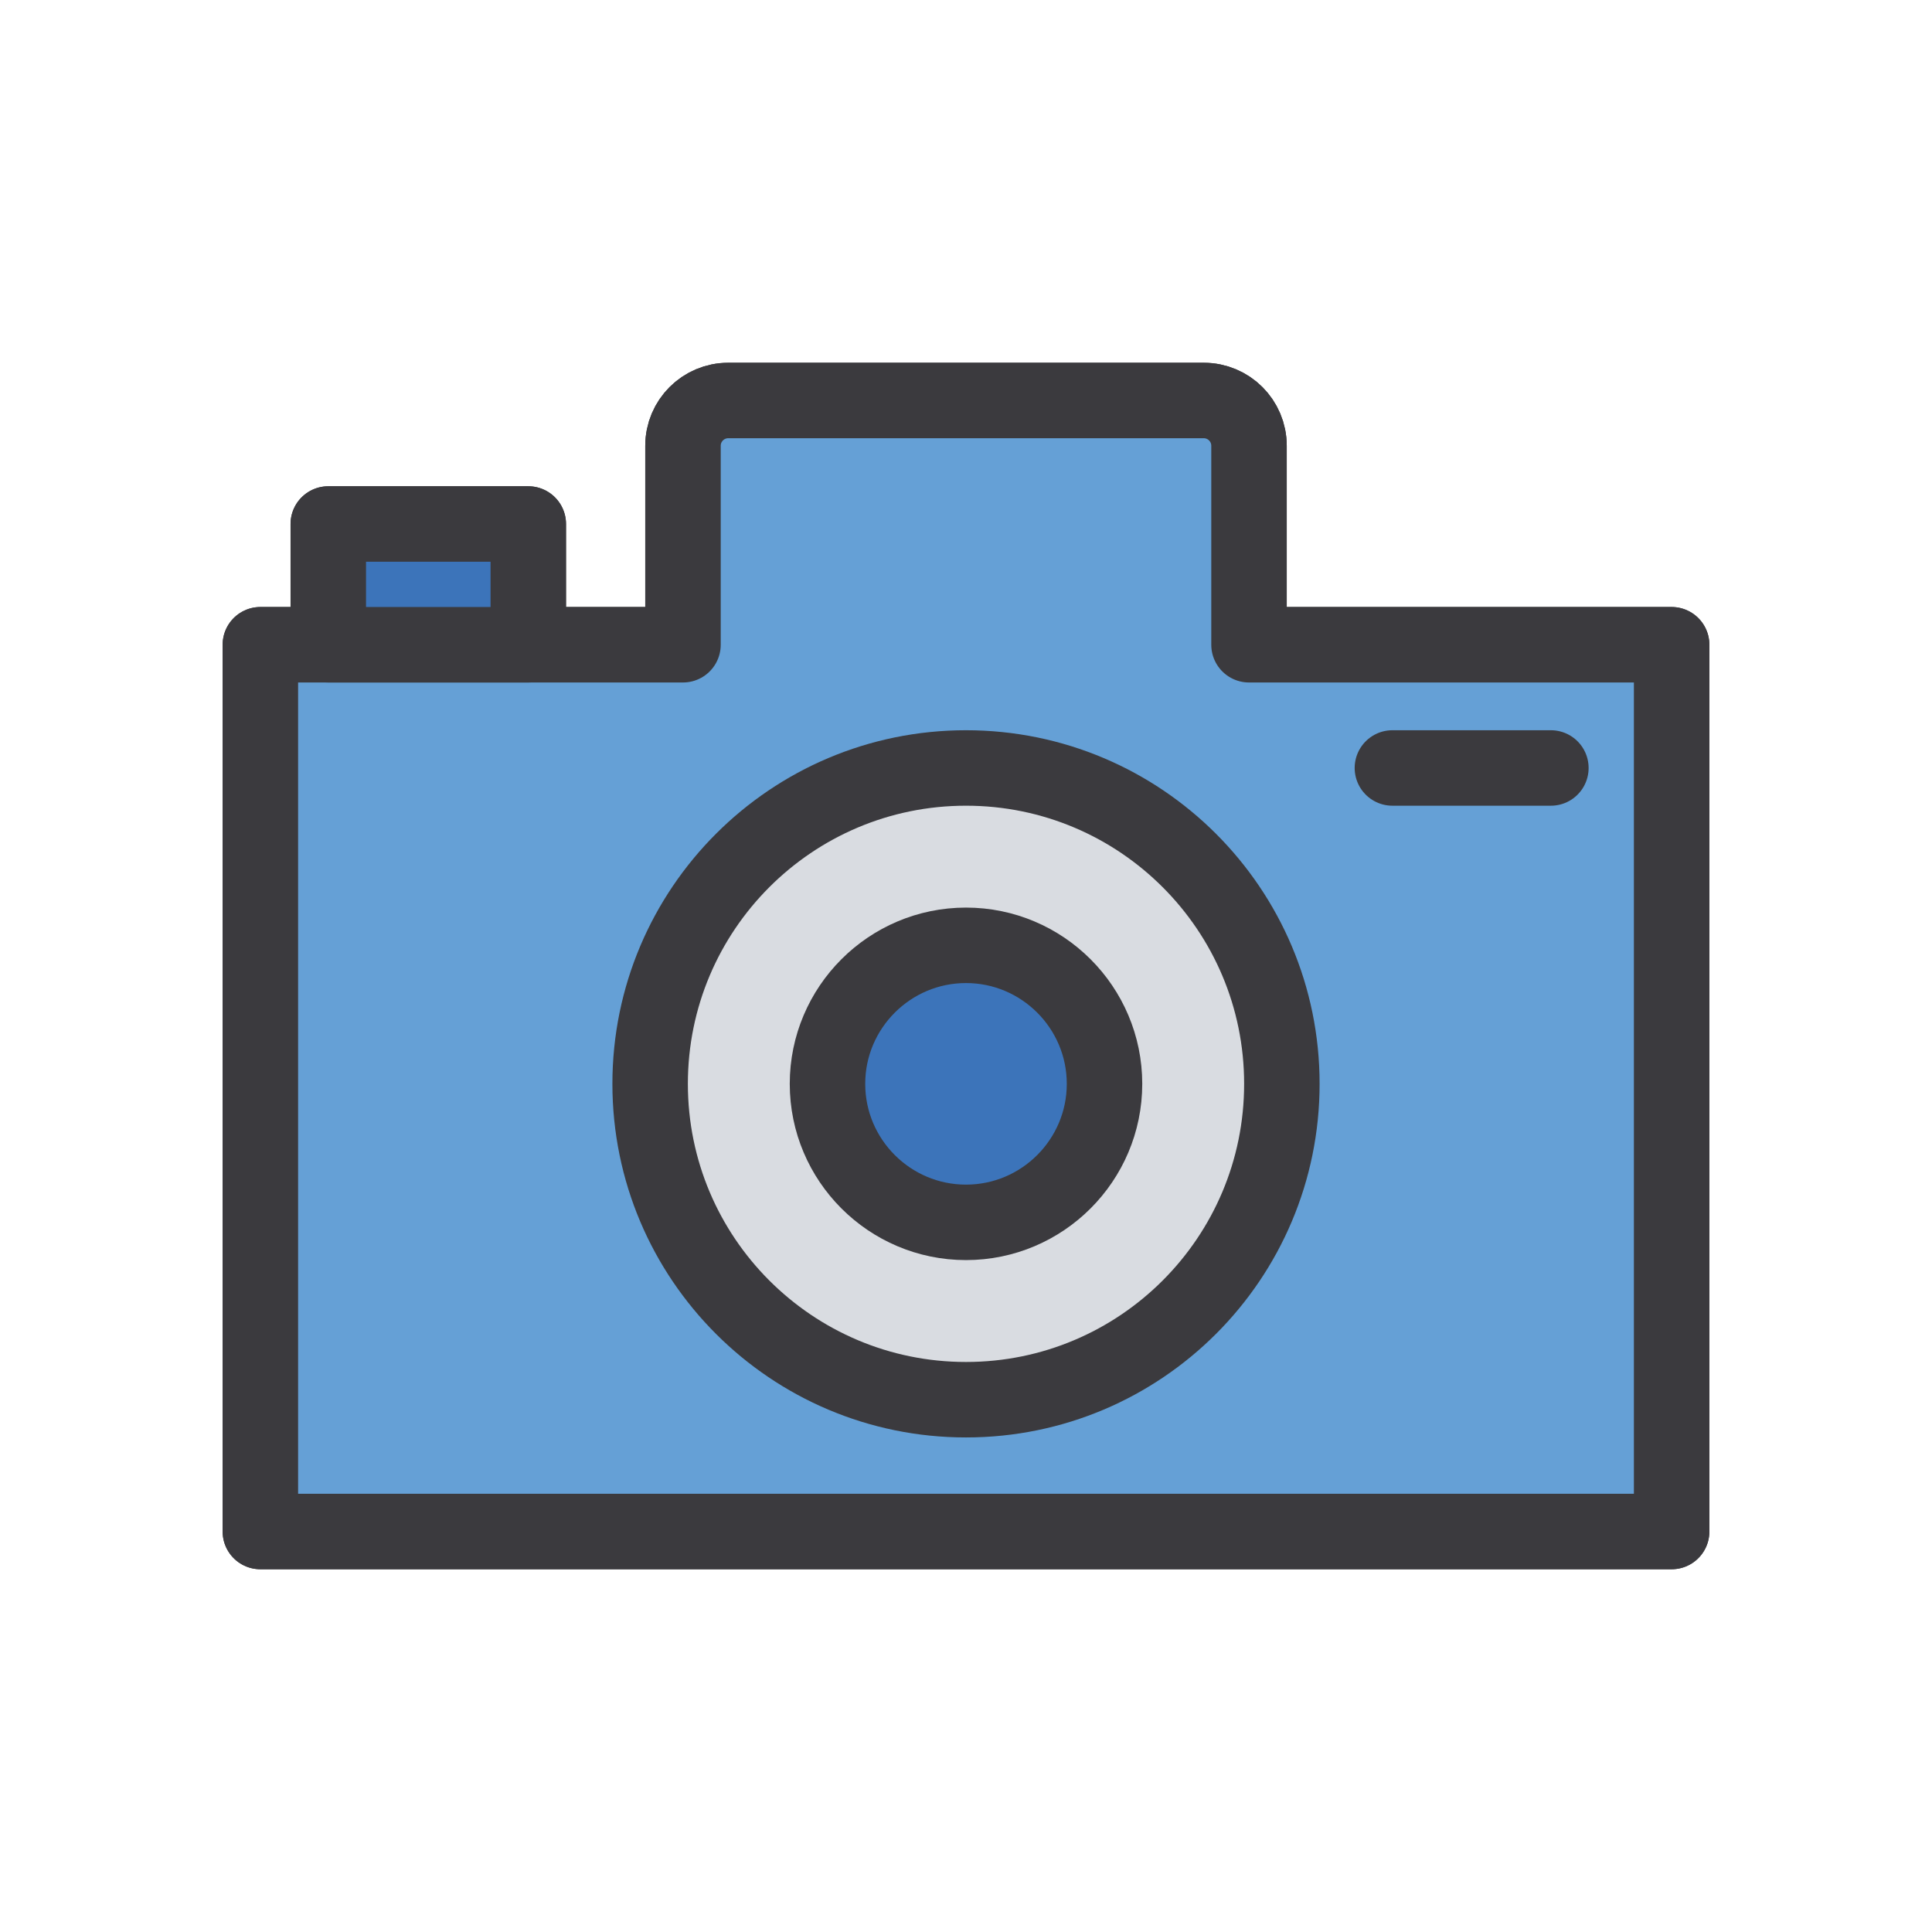
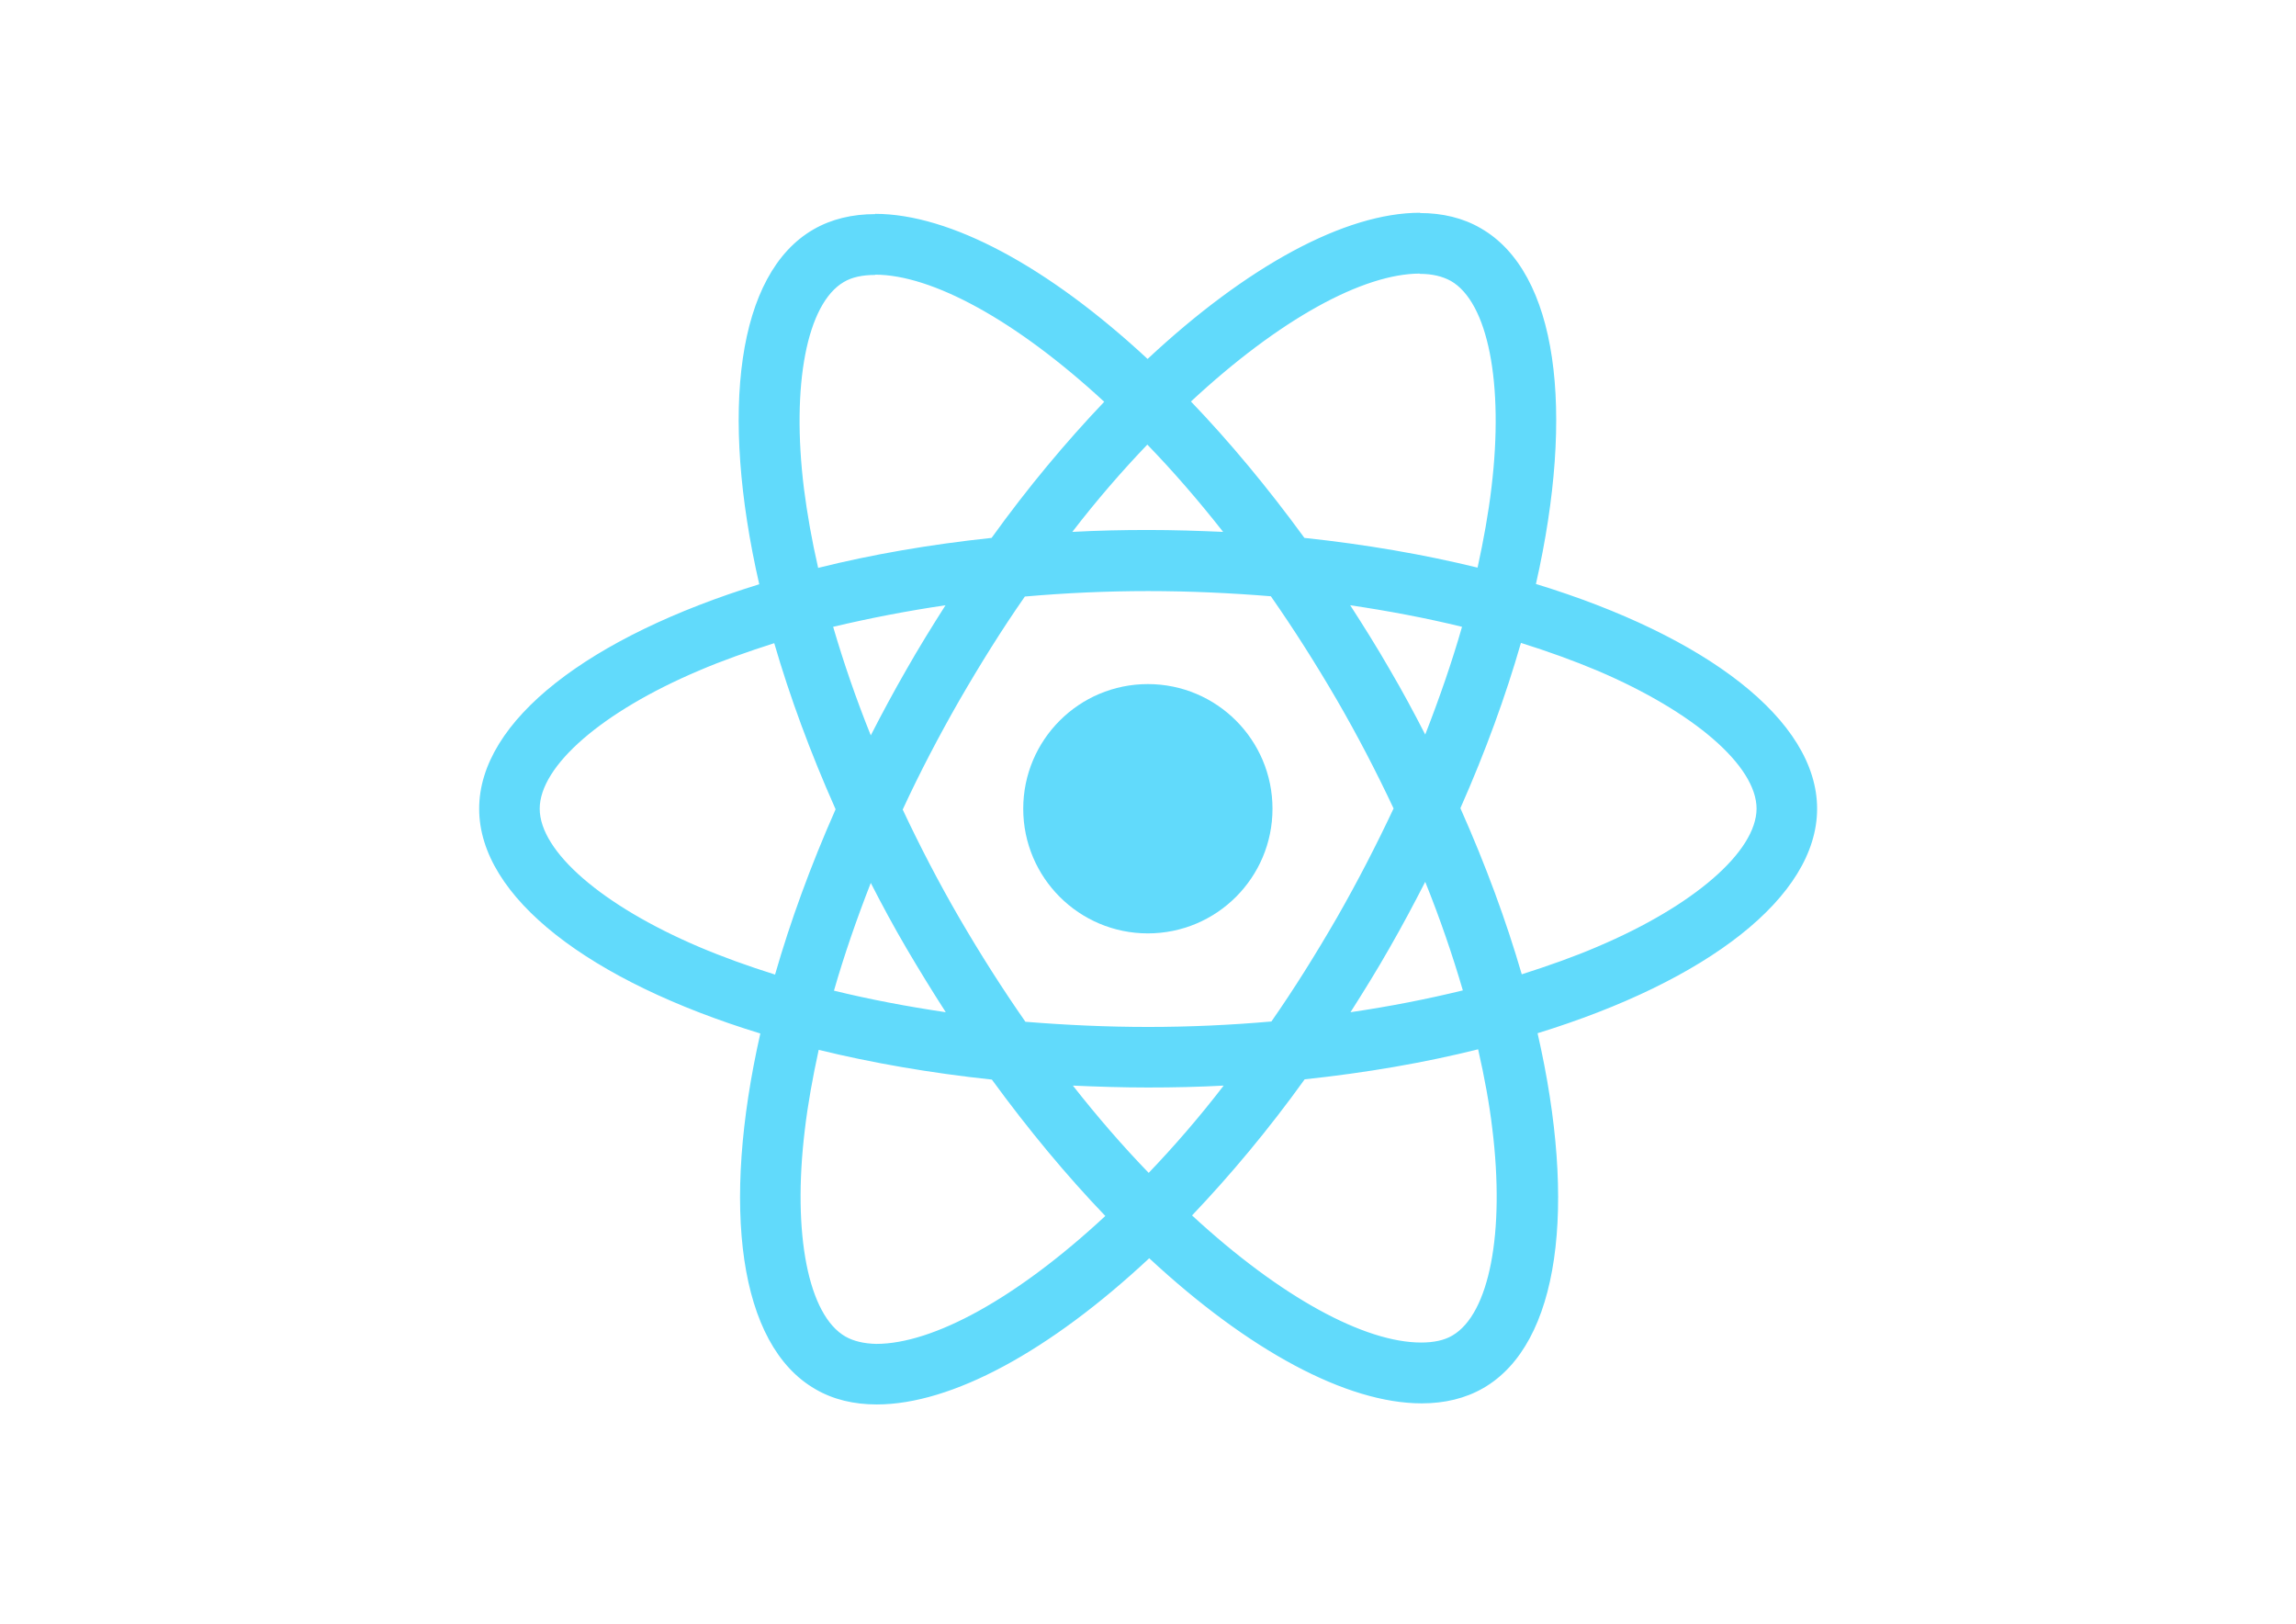
- <svg xmlns="http://www.w3.org/2000/svg" width="512px" height="512px" viewBox="0 0 512 512" enable-background="new 0 0 512 512" id="Layer_1" version="1.1" xml:space="preserve">
-   <g>
-     <path d="   M443,170.865v235H69v-235h112v-52.73c0-6.63,5.37-12,12-12h126c6.63,0,12,5.37,12,12v52.73H443z" fill="none" stroke="#3B3A3E" stroke-linecap="round" stroke-linejoin="round" stroke-miterlimit="10" stroke-width="20" />
-     <circle cx="256" cy="287.229" fill="none" r="83.708" stroke="#3B3A3E" stroke-linecap="round" stroke-linejoin="round" stroke-miterlimit="10" stroke-width="20" />
-     <path d="   M256,323.938c-20.24,0-36.708-16.467-36.708-36.708S235.76,250.521,256,250.521c20.241,0,36.708,16.467,36.708,36.708   S276.241,323.938,256,323.938z" fill="none" stroke="#3B3A3E" stroke-linecap="round" stroke-linejoin="round" stroke-miterlimit="10" stroke-width="20" />
-     <line fill="none" stroke="#3B3A3E" stroke-linecap="round" stroke-linejoin="round" stroke-miterlimit="10" stroke-width="20" x1="369" x2="411" y1="203.521" y2="203.521" />
-     <rect fill="none" height="32" stroke="#3B3A3E" stroke-linecap="round" stroke-linejoin="round" stroke-miterlimit="10" stroke-width="20" width="53" x="87" y="138.865" />
-     <path d="   M443,170.865v235H69v-235h112v-52.73c0-6.63,5.37-12,12-12h126c6.63,0,12,5.37,12,12v52.73H443z" fill="#65A0D6" stroke="#3B3A3E" stroke-linecap="round" stroke-linejoin="round" stroke-miterlimit="10" stroke-width="20" />
-     <circle cx="256" cy="287.229" fill="#D9DCE1" r="83.708" stroke="#3B3A3E" stroke-linecap="round" stroke-linejoin="round" stroke-miterlimit="10" stroke-width="20" />
-     <path d="   M256,323.938c-20.24,0-36.708-16.467-36.708-36.708S235.76,250.521,256,250.521c20.241,0,36.708,16.467,36.708,36.708   S276.241,323.938,256,323.938z" fill="#3C74BA" stroke="#3B3A3E" stroke-linecap="round" stroke-linejoin="round" stroke-miterlimit="10" stroke-width="20" />
-     <line fill="none" stroke="#3B3A3E" stroke-linecap="round" stroke-linejoin="round" stroke-miterlimit="10" stroke-width="20" x1="369" x2="411" y1="203.521" y2="203.521" />
-     <rect fill="#3C74BA" height="32" stroke="#3B3A3E" stroke-linecap="round" stroke-linejoin="round" stroke-miterlimit="10" stroke-width="20" width="53" x="87" y="138.865" />
+ <svg xmlns="http://www.w3.org/2000/svg" viewBox="0 0 841.9 595.3">
+   <g fill="#61DAFB">
+     <path d="M666.3 296.5c0-32.5-40.7-63.3-103.1-82.4 14.4-63.6 8-114.2-20.2-130.4-6.5-3.8-14.1-5.6-22.4-5.6v22.3c4.6 0 8.3.9 11.4 2.6 13.6 7.8 19.5 37.5 14.9 75.7-1.1 9.4-2.9 19.3-5.1 29.4-19.6-4.8-41-8.5-63.5-10.9-13.5-18.5-27.5-35.3-41.6-50 32.6-30.3 63.2-46.9 84-46.9V78c-27.5 0-63.5 19.6-99.9 53.6-36.4-33.8-72.4-53.2-99.9-53.2v22.3c20.7 0 51.4 16.5 84 46.6-14 14.7-28 31.4-41.3 49.9-22.6 2.4-44 6.1-63.6 11-2.3-10-4-19.7-5.2-29-4.7-38.2 1.1-67.9 14.6-75.8 3-1.8 6.9-2.6 11.5-2.6V78.5c-8.4 0-16 1.8-22.6 5.6-28.1 16.2-34.4 66.7-19.9 130.1-62.2 19.2-102.7 49.9-102.7 82.3 0 32.5 40.7 63.3 103.1 82.4-14.4 63.6-8 114.2 20.2 130.4 6.5 3.8 14.1 5.6 22.5 5.6 27.5 0 63.5-19.6 99.9-53.6 36.4 33.8 72.4 53.2 99.9 53.2 8.4 0 16-1.8 22.6-5.6 28.1-16.2 34.4-66.7 19.9-130.1 62-19.1 102.5-49.9 102.5-82.3zm-130.2-66.7c-3.7 12.9-8.3 26.2-13.5 39.5-4.1-8-8.4-16-13.1-24-4.6-8-9.5-15.8-14.4-23.4 14.2 2.1 27.9 4.7 41 7.9zm-45.8 106.5c-7.8 13.5-15.8 26.3-24.1 38.2-14.9 1.3-30 2-45.2 2-15.1 0-30.2-.7-45-1.9-8.3-11.9-16.4-24.6-24.2-38-7.6-13.1-14.5-26.4-20.8-39.8 6.2-13.4 13.2-26.8 20.7-39.9 7.8-13.5 15.8-26.3 24.1-38.2 14.9-1.3 30-2 45.2-2 15.1 0 30.2.7 45 1.9 8.3 11.9 16.4 24.6 24.2 38 7.6 13.1 14.5 26.4 20.8 39.8-6.3 13.4-13.2 26.8-20.7 39.9zm32.3-13c5.4 13.4 10 26.8 13.8 39.8-13.1 3.2-26.9 5.9-41.2 8 4.9-7.7 9.8-15.6 14.4-23.7 4.6-8 8.9-16.1 13-24.1zM421.2 430c-9.3-9.6-18.6-20.3-27.8-32 9 .4 18.2.7 27.5.7 9.4 0 18.7-.2 27.8-.7-9 11.7-18.3 22.4-27.5 32zm-74.4-58.9c-14.2-2.1-27.9-4.7-41-7.9 3.7-12.9 8.3-26.2 13.5-39.5 4.1 8 8.4 16 13.1 24 4.7 8 9.5 15.8 14.4 23.4zM420.7 163c9.3 9.6 18.6 20.3 27.8 32-9-.4-18.2-.7-27.5-.7-9.4 0-18.7.2-27.8.7 9-11.7 18.3-22.4 27.5-32zm-74 58.9c-4.9 7.7-9.8 15.6-14.4 23.7-4.6 8-8.9 16-13 24-5.4-13.4-10-26.8-13.8-39.8 13.1-3.1 26.9-5.8 41.2-7.9zm-90.5 125.2c-35.4-15.1-58.3-34.9-58.3-50.6 0-15.7 22.9-35.6 58.3-50.6 8.6-3.7 18-7 27.7-10.1 5.7 19.6 13.2 40 22.5 60.9-9.2 20.8-16.6 41.1-22.2 60.6-9.9-3.1-19.3-6.5-28-10.2zM310 490c-13.6-7.8-19.5-37.5-14.9-75.7 1.1-9.4 2.9-19.3 5.1-29.4 19.6 4.8 41 8.5 63.5 10.9 13.5 18.5 27.5 35.3 41.6 50-32.6 30.3-63.2 46.9-84 46.9-4.5-.1-8.3-1-11.3-2.7zm237.2-76.2c4.7 38.2-1.1 67.9-14.6 75.8-3 1.8-6.9 2.6-11.5 2.6-20.7 0-51.4-16.5-84-46.6 14-14.7 28-31.4 41.3-49.9 22.6-2.4 44-6.1 63.6-11 2.3 10.1 4.1 19.8 5.2 29.1zm38.5-66.7c-8.6 3.7-18 7-27.7 10.1-5.7-19.6-13.2-40-22.5-60.9 9.2-20.8 16.6-41.1 22.2-60.6 9.9 3.1 19.3 6.5 28.1 10.2 35.4 15.1 58.3 34.9 58.3 50.6-.1 15.7-23 35.6-58.4 50.6zM320.8 78.4z" />
+     <circle cx="420.9" cy="296.5" r="45.7" />
+     <path d="M520.5 78.1z" />
  </g>
</svg>
